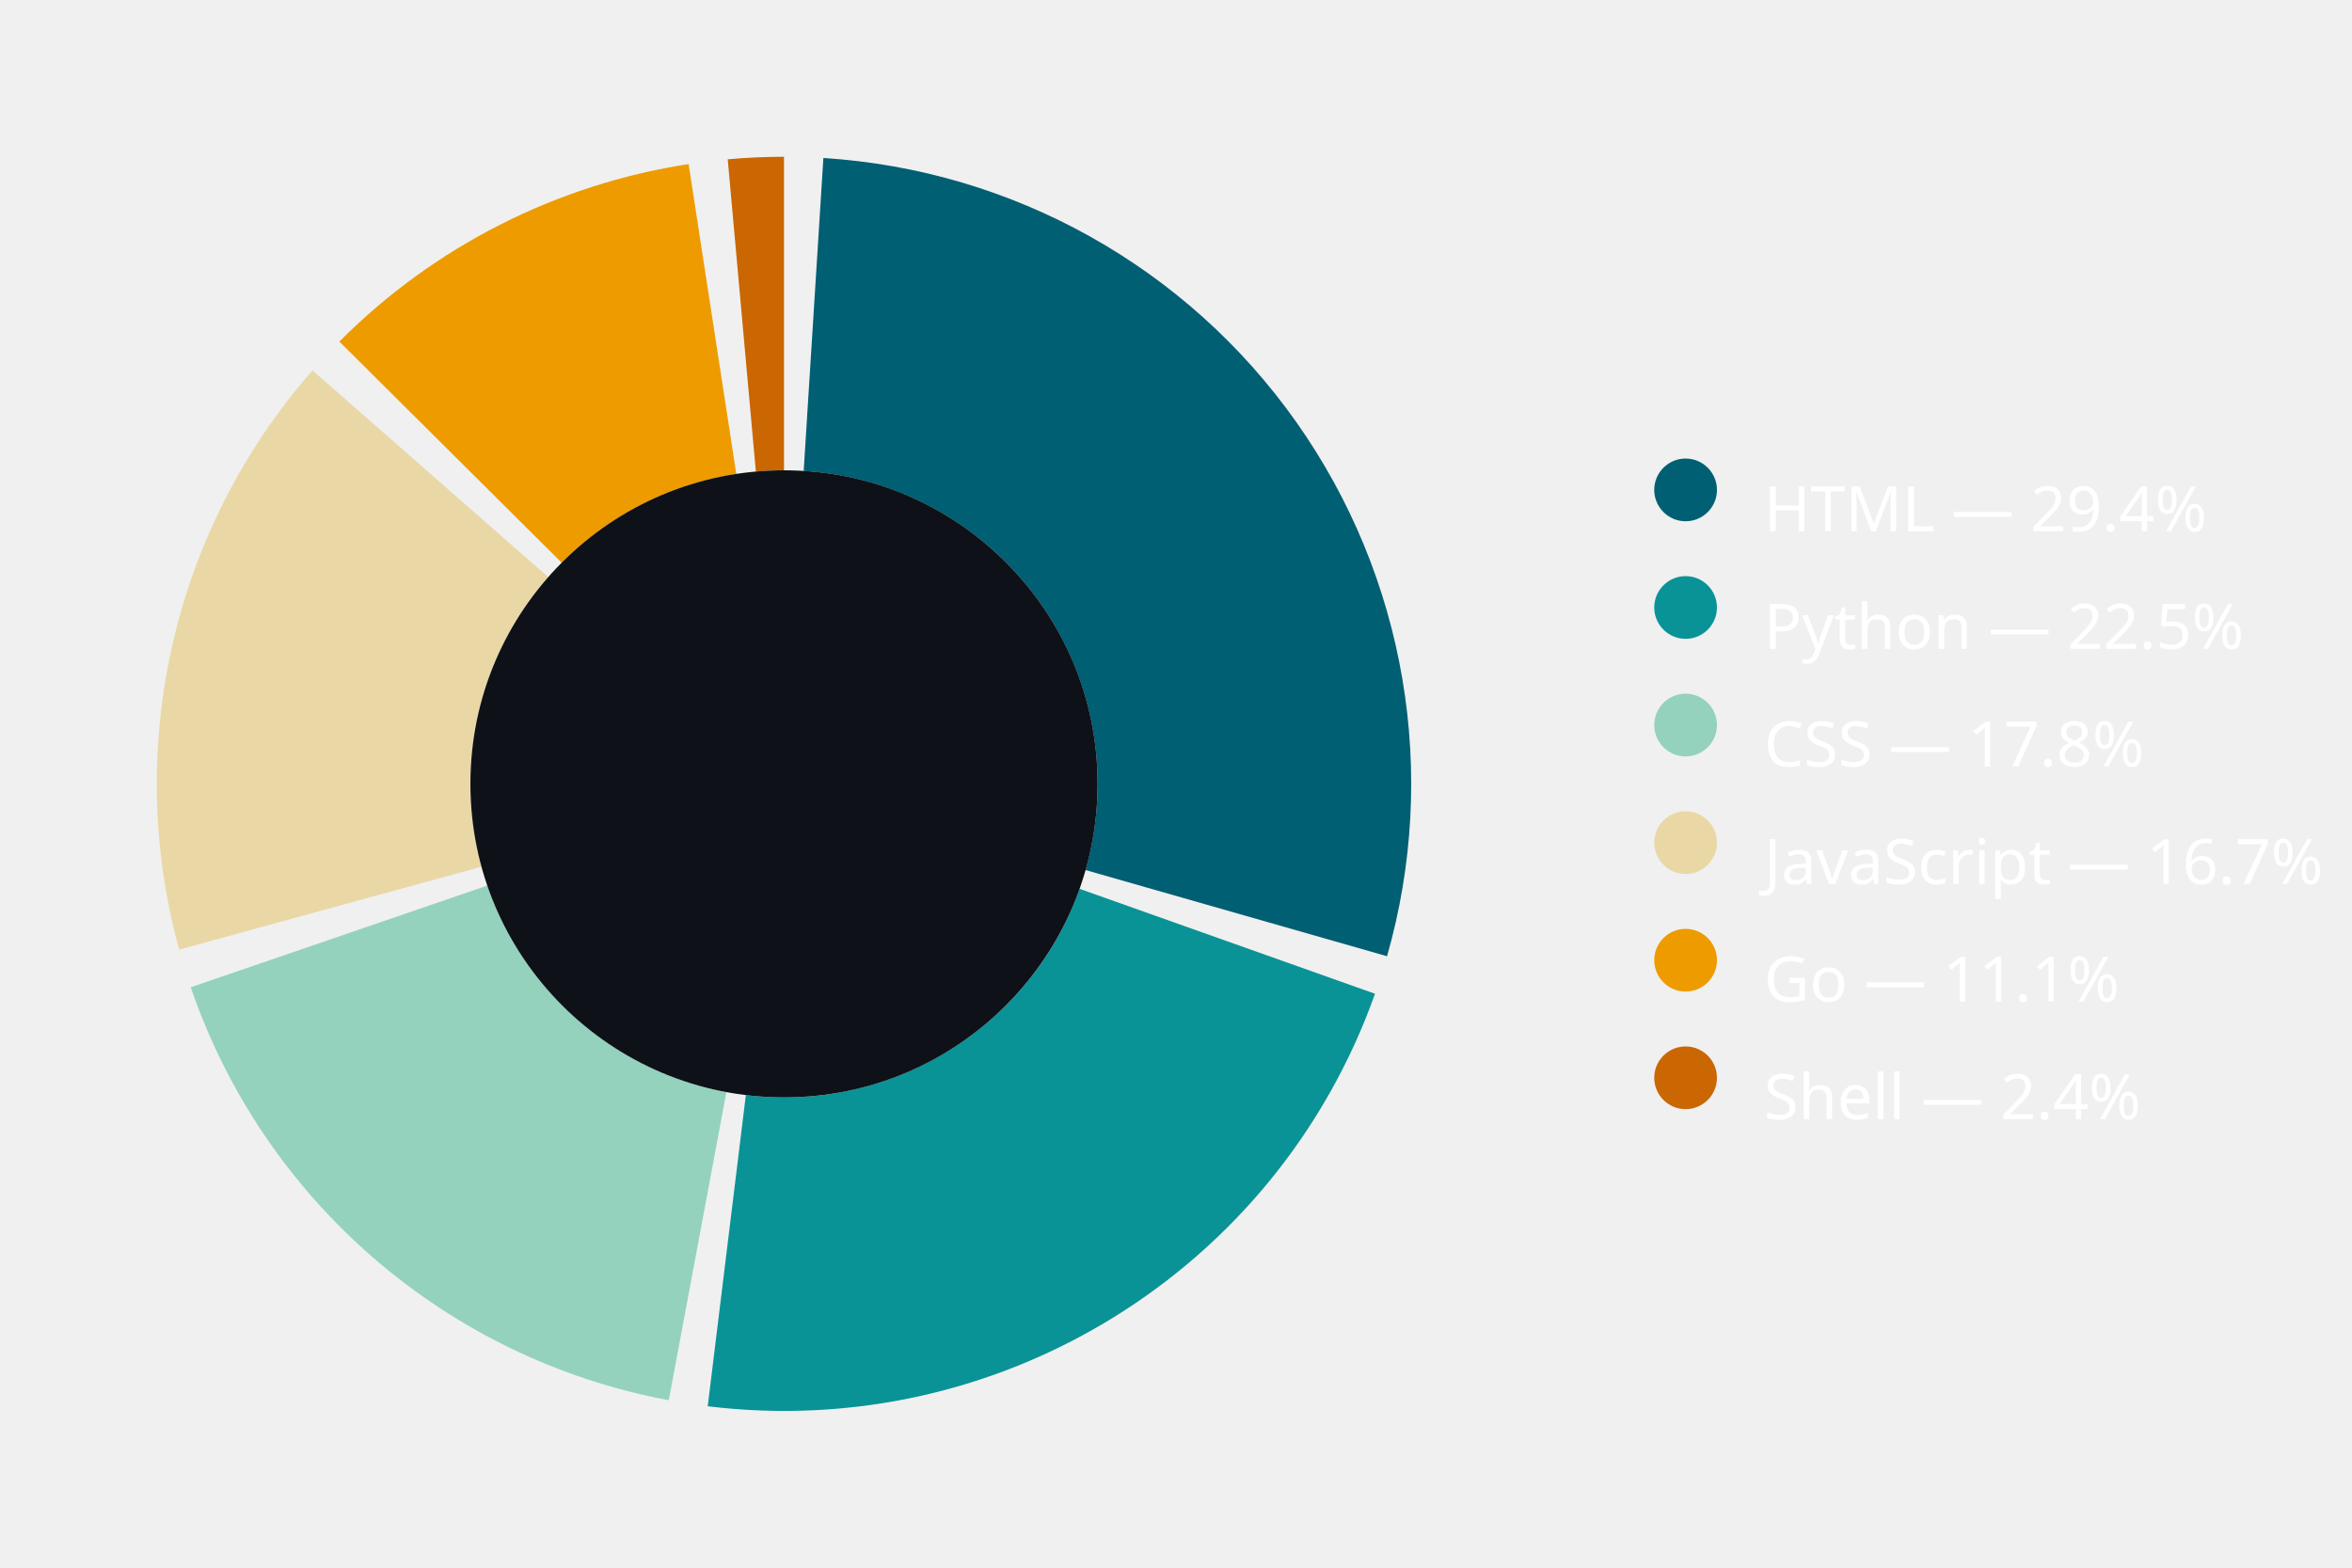
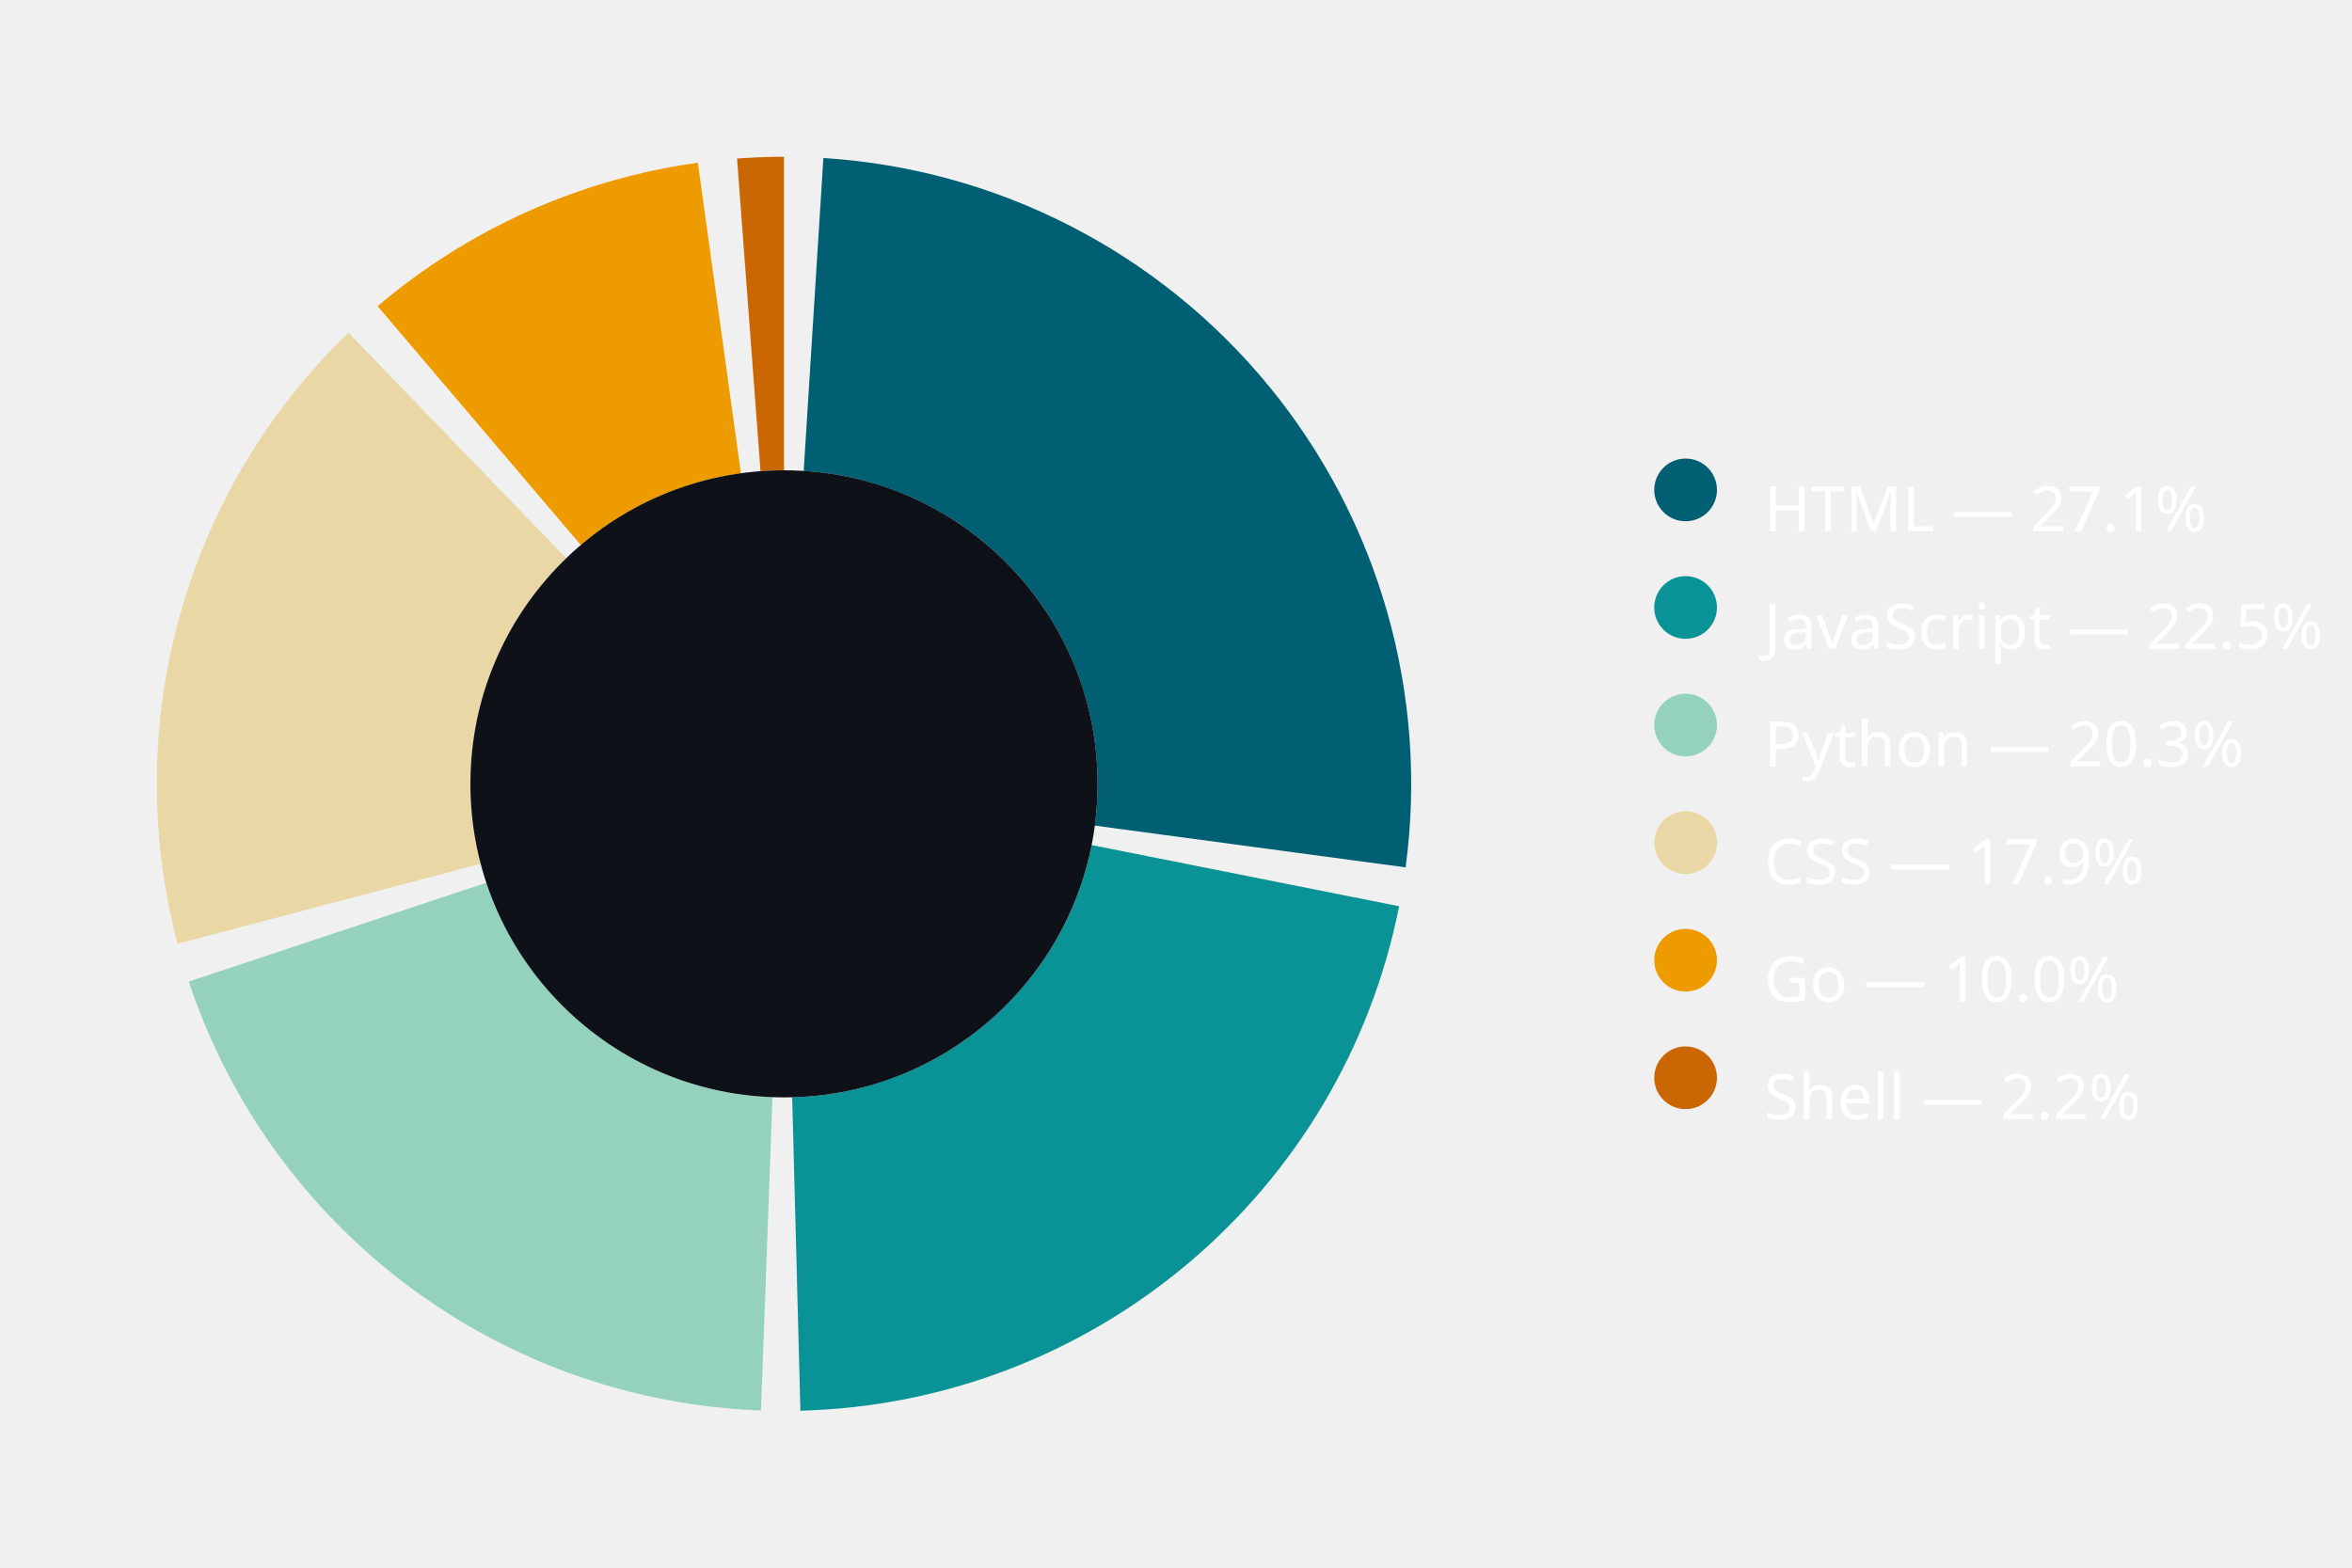
<svg xmlns="http://www.w3.org/2000/svg" width="450" height="300" role="img" aria-label="GitHub language stats donut chart">
  <g transform="translate(0,0)">
-     <path d="M 265.376 182.99 A 120 120 0 0 0 157.535 30.237 L 153.767 90.118 A 60 60 0 0 1 207.688 166.495 Z" fill="#005f73" />
-     <path d="M 135.405 269.109 A 120 120 0 0 0 263.077 190.169 L 206.539 170.085 A 60 60 0 0 1 142.702 209.555 Z" fill="#0a9396" />
-     <path d="M 36.49 188.928 A 120 120 0 0 0 127.955 267.958 L 138.977 208.979 A 60 60 0 0 1 93.245 169.464 Z" fill="#94d2bd" />
-     <path d="M 59.786 70.871 A 120 120 0 0 0 34.269 181.724 L 92.135 165.862 A 60 60 0 0 1 104.893 110.436 Z" fill="#e9d8a6" />
-     <path d="M 131.749 31.396 A 120 120 0 0 0 64.932 65.363 L 107.466 107.681 A 60 60 0 0 1 140.874 90.698 Z" fill="#ee9b00" />
-     <path d="M 150 30 A 120 120 0 0 0 139.232 30.484 L 144.616 90.242 A 60 60 0 0 1 150 90 Z" fill="#ca6702" />
+     <path d="M 268.931 165.985 A 120 120 0 0 0 157.535 30.237 L 153.767 90.118 A 60 60 0 0 1 209.465 157.993 Z" fill="#005f73" />
+     <path d="M 153.134 269.959 A 120 120 0 0 0 267.692 173.421 L 208.846 161.711 A 60 60 0 0 1 151.567 209.98 Z" fill="#0a9396" />
+     <path d="M 36.121 187.835 A 120 120 0 0 0 145.596 269.919 L 147.798 209.96 A 60 60 0 0 1 93.06 168.918 Z" fill="#94d2bd" />
+     <path d="M 66.662 63.659 A 120 120 0 0 0 33.97 180.61 L 91.985 165.305 A 60 60 0 0 1 108.331 106.83 Z" fill="#e9d8a6" />
+     <path d="M 133.519 31.137 A 120 120 0 0 0 72.247 58.597 L 111.124 104.298 A 60 60 0 0 1 141.759 90.569 Z" fill="#ee9b00" />
+     <path d="M 150 30 A 120 120 0 0 0 141.015 30.337 L 145.507 90.168 A 60 60 0 0 1 150 90 Z" fill="#ca6702" />
    <circle cx="150" cy="150" r="60" fill="#0E1117" />
  </g>
  <g transform="translate(315, 0)">
    <circle cx="7.5" cy="93.75" r="6" fill="#005f73" />
    <text x="22.5" y="97.5" font-family="sans-serif" font-size="12" fill="white" dominant-baseline="middle">
-         HTML — 29.4%
+         HTML — 27.1%
      </text>
    <circle cx="7.5" cy="116.25" r="6" fill="#0a9396" />
    <text x="22.5" y="120" font-family="sans-serif" font-size="12" fill="white" dominant-baseline="middle">
-         Python — 22.5%
+         JavaScript — 22.5%
      </text>
    <circle cx="7.5" cy="138.75" r="6" fill="#94d2bd" />
    <text x="22.5" y="142.5" font-family="sans-serif" font-size="12" fill="white" dominant-baseline="middle">
-         CSS — 17.8%
+         Python — 20.3%
      </text>
    <circle cx="7.5" cy="161.25" r="6" fill="#e9d8a6" />
    <text x="22.5" y="165" font-family="sans-serif" font-size="12" fill="white" dominant-baseline="middle">
-         JavaScript — 16.7%
+         CSS — 17.9%
      </text>
    <circle cx="7.5" cy="183.75" r="6" fill="#ee9b00" />
    <text x="22.5" y="187.5" font-family="sans-serif" font-size="12" fill="white" dominant-baseline="middle">
-         Go — 11.1%
+         Go — 10.0%
      </text>
    <circle cx="7.5" cy="206.25" r="6" fill="#ca6702" />
    <text x="22.5" y="210" font-family="sans-serif" font-size="12" fill="white" dominant-baseline="middle">
-         Shell — 2.4%
+         Shell — 2.2%
      </text>
  </g>
</svg>
